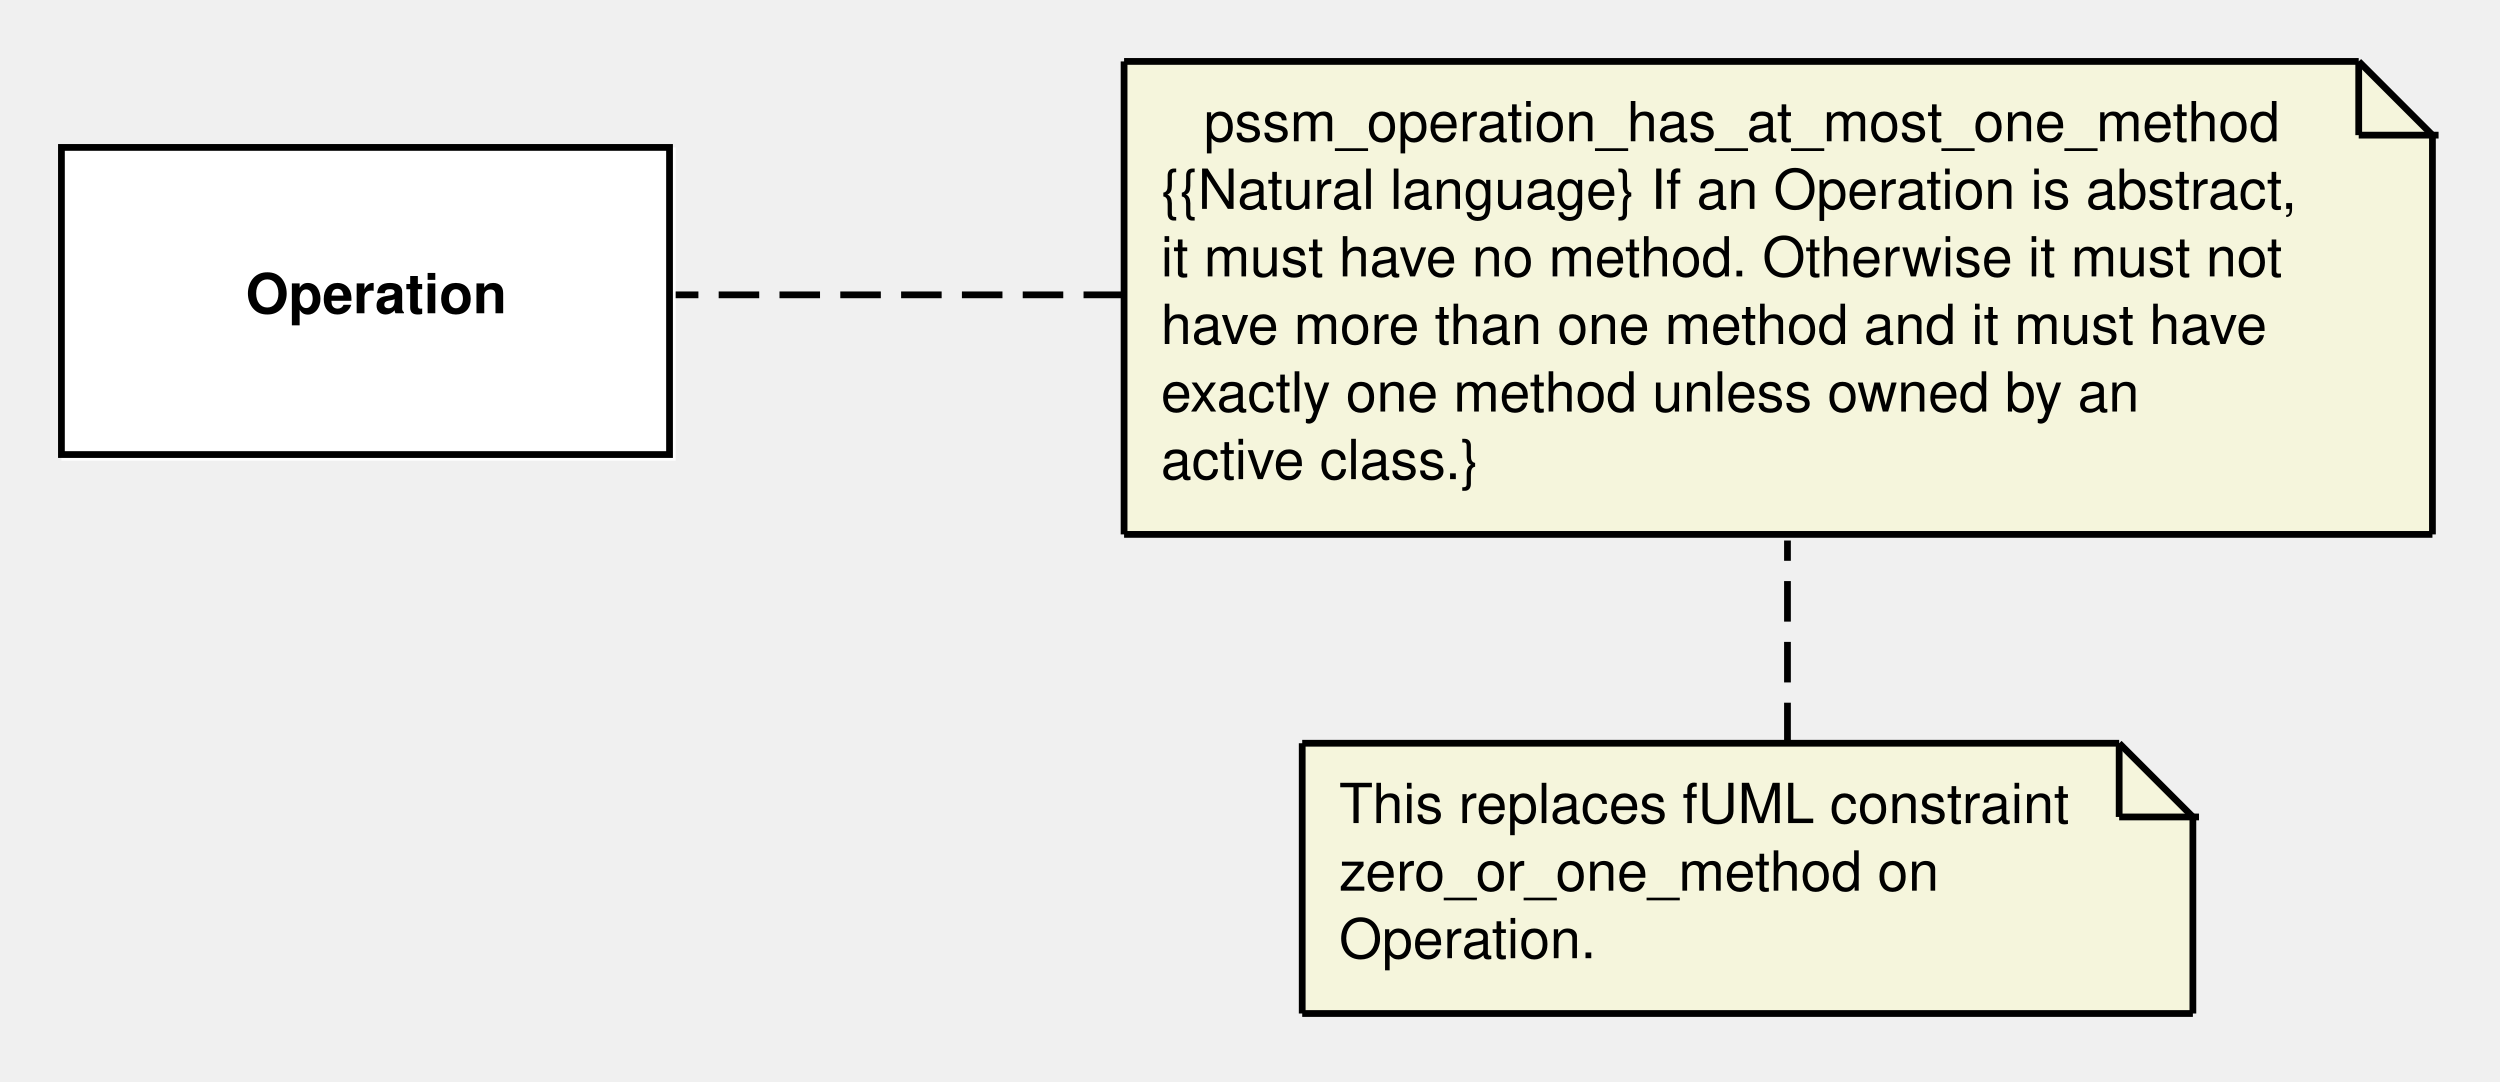
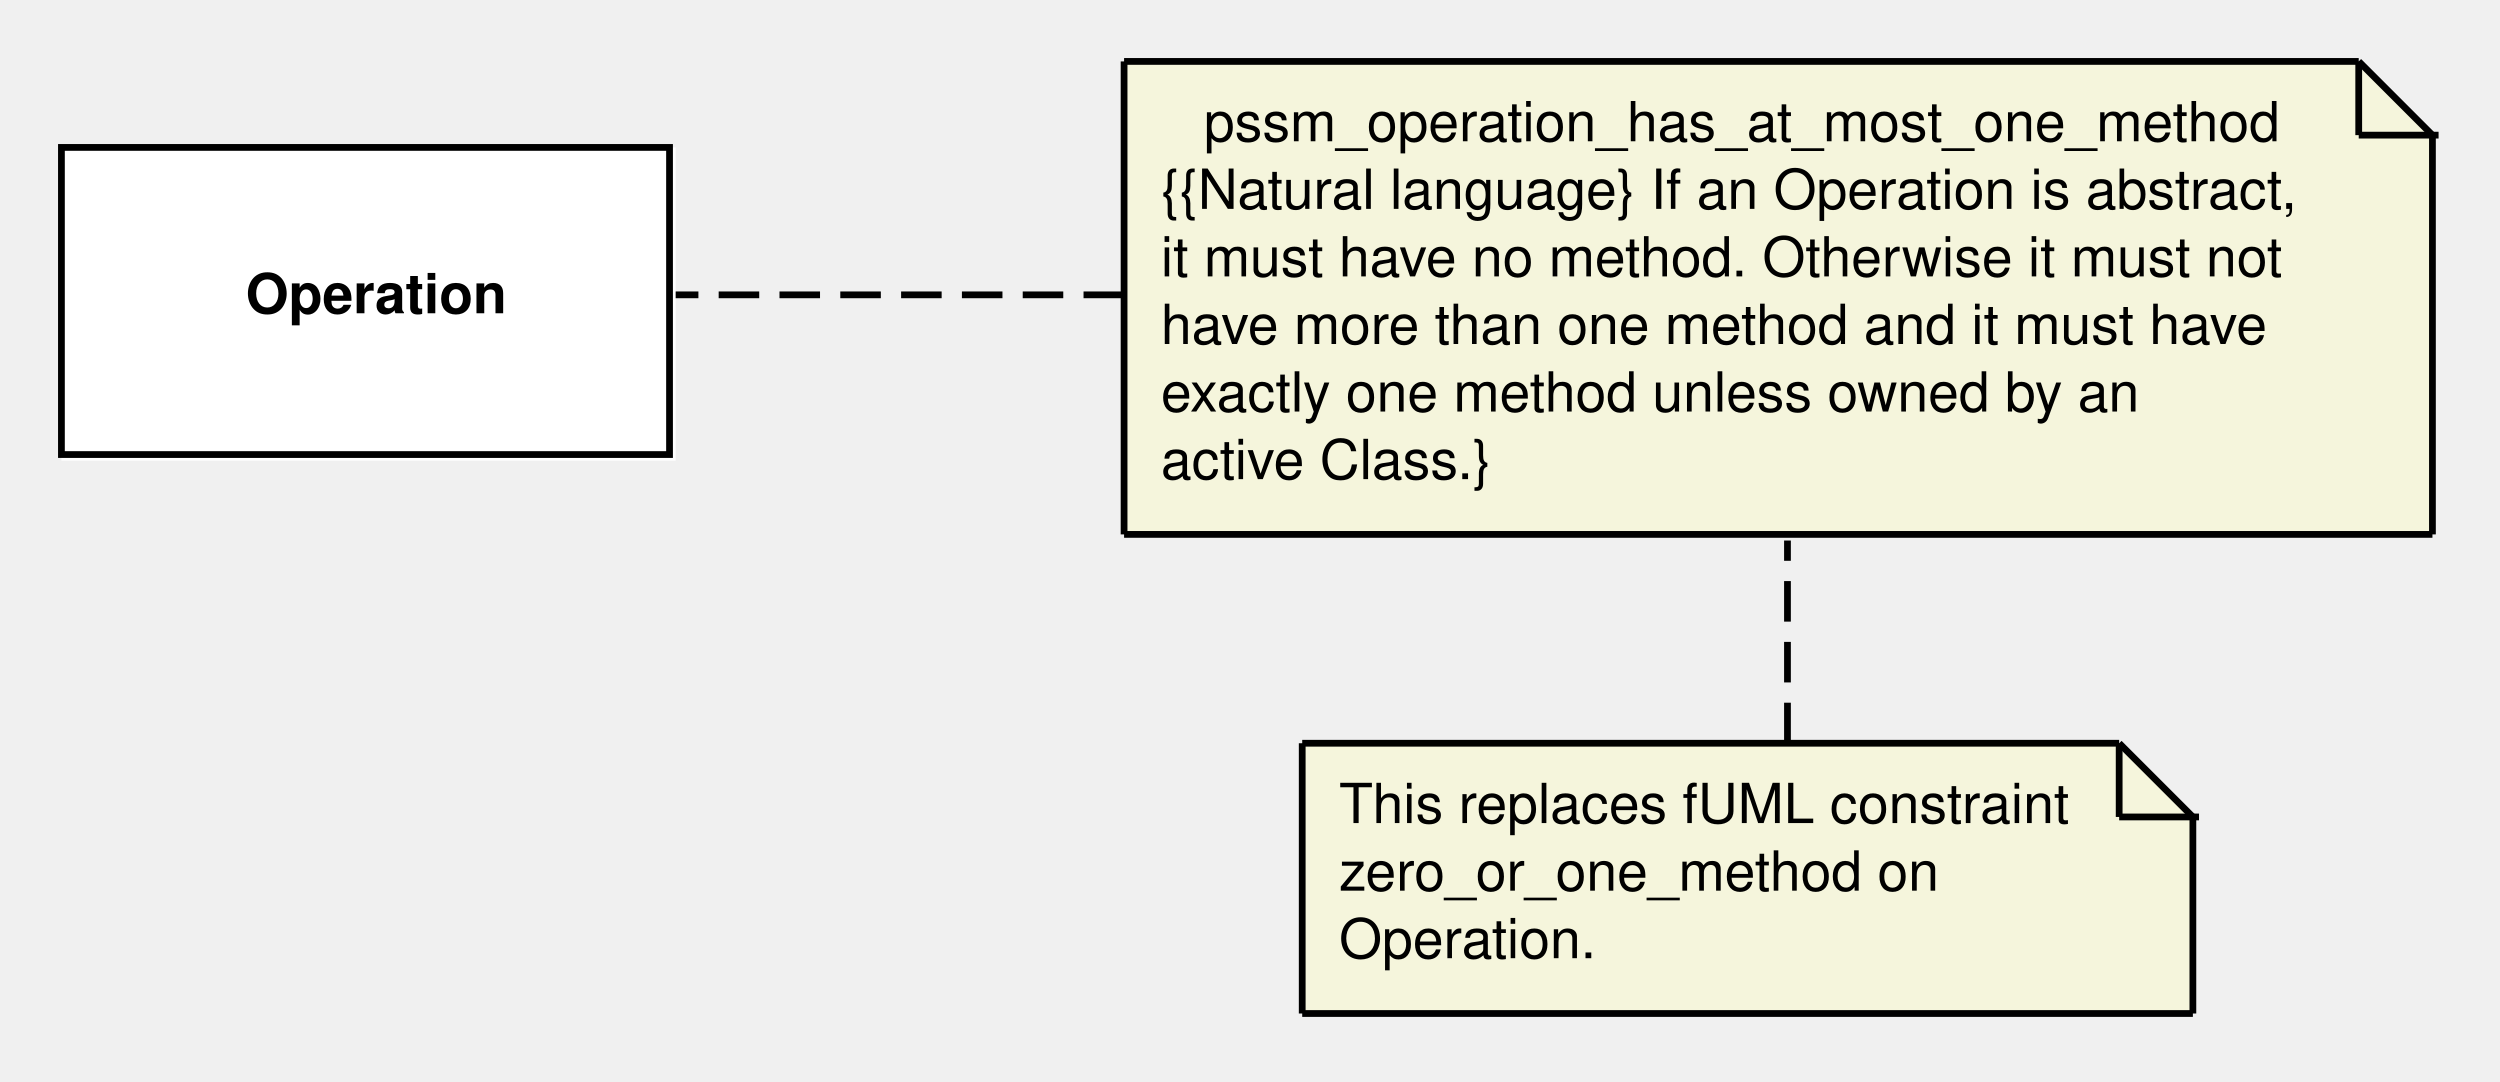
<svg xmlns="http://www.w3.org/2000/svg" stroke-dasharray="none" shape-rendering="auto" font-family="'Dialog'" width="407" text-rendering="auto" fill-opacity="1" contentScriptType="text/ecmascript" color-interpolation="auto" color-rendering="auto" preserveAspectRatio="xMidYMid meet" font-size="12" viewBox="0 0 407 176" fill="black" stroke="black" image-rendering="auto" stroke-miterlimit="10" zoomAndPan="magnify" version="1.0" stroke-linecap="square" stroke-linejoin="miter" contentStyleType="text/css" font-style="normal" height="176" stroke-width="1" stroke-dashoffset="0" font-weight="normal" stroke-opacity="1">
  <defs id="genericDefs" />
  <g>
    <defs id="defs1">
      <clipPath clipPathUnits="userSpaceOnUse" id="clipPath1">
        <path d="M9 23 L111 23 L111 76 L9 76 L9 23 Z" />
      </clipPath>
      <clipPath clipPathUnits="userSpaceOnUse" id="clipPath2">
        <path d="M39 43 L83 43 L83 56 L39 56 L39 43 Z" />
      </clipPath>
      <clipPath clipPathUnits="userSpaceOnUse" id="clipPath3">
        <path d="M182 9 L398 9 L398 89 L182 89 L182 9 Z" />
      </clipPath>
      <clipPath clipPathUnits="userSpaceOnUse" id="clipPath4">
        <path d="M195 15 L375 15 L375 28 L195 28 L195 15 Z" />
      </clipPath>
      <clipPath clipPathUnits="userSpaceOnUse" id="clipPath5">
        <path d="M188 26 L383 26 L383 83 L188 83 L188 26 Z" />
      </clipPath>
      <clipPath clipPathUnits="userSpaceOnUse" id="clipPath6">
        <path d="M211 120 L359 120 L359 167 L211 167 L211 120 Z" />
      </clipPath>
      <clipPath clipPathUnits="userSpaceOnUse" id="clipPath7">
        <path d="M217 126 L342 126 L342 161 L217 161 L217 126 Z" />
      </clipPath>
      <clipPath clipPathUnits="userSpaceOnUse" id="clipPath8">
        <path d="M-1 -1 L408 -1 L408 177 L-1 177 L-1 -1 Z" />
      </clipPath>
    </defs>
    <g font-size="11" fill="white" stroke-linejoin="round" stroke="white" stroke-width="0" stroke-miterlimit="0">
      <rect x="10" y="24" clip-path="url(#clipPath1)" width="100" rx="0" ry="0" height="51" stroke="none" />
    </g>
    <g font-size="9" font-family="'Helvetica'" stroke-linejoin="round" font-weight="bold" stroke-width="0" stroke-miterlimit="0">
      <text xml:space="preserve" x="40" y="51" clip-path="url(#clipPath2)" stroke="none">Operation</text>
    </g>
    <g font-size="11" stroke-width="1.1" stroke-linecap="butt">
      <rect x="10" y="24" clip-path="url(#clipPath1)" fill="none" width="99" rx="0" ry="0" height="50" />
    </g>
    <g stroke-linecap="butt" font-size="9" fill="rgb(245,245,220)" font-family="'Helvetica'" stroke="rgb(245,245,220)" stroke-width="1.1">
      <path d="M183 10 L183 10 L384 10 L396 22 L396 87 L183 87 L183 10 ZM183 10" clip-path="url(#clipPath3)" fill-rule="evenodd" stroke="none" />
      <text x="196" y="23" clip-path="url(#clipPath4)" fill="black" stroke="none" xml:space="preserve">pssm_operation_has_at_most_one_method</text>
      <text x="189" y="34" clip-path="url(#clipPath5)" fill="black" stroke="none" xml:space="preserve">{{Natural language} If an Operation is abstract,</text>
      <text x="189" y="45" clip-path="url(#clipPath5)" fill="black" stroke="none" xml:space="preserve">it must have no method. Otherwise it must not</text>
      <text x="189" y="56" clip-path="url(#clipPath5)" fill="black" stroke="none" xml:space="preserve">have more than one method and it must have</text>
      <text x="189" y="67" clip-path="url(#clipPath5)" fill="black" stroke="none" xml:space="preserve">exactly one method unless owned by an</text>
-       <text x="189" y="78" clip-path="url(#clipPath5)" fill="black" stroke="none" xml:space="preserve">active class.}</text>
+       <text x="189" y="78" clip-path="url(#clipPath5)" fill="black" stroke="none" xml:space="preserve">active Class.}</text>
      <line clip-path="url(#clipPath3)" fill="none" x1="183" x2="384" y1="10" y2="10" stroke="black" />
      <line clip-path="url(#clipPath3)" fill="none" x1="384" x2="396" y1="10" y2="22" stroke="black" />
      <line clip-path="url(#clipPath3)" fill="none" x1="396" x2="396" y1="22" y2="87" stroke="black" />
      <line clip-path="url(#clipPath3)" fill="none" x1="396" x2="183" y1="87" y2="87" stroke="black" />
      <line clip-path="url(#clipPath3)" fill="none" x1="183" x2="183" y1="87" y2="10" stroke="black" />
      <line clip-path="url(#clipPath3)" fill="none" x1="183" x2="183" y1="10" y2="10" stroke="black" />
      <line clip-path="url(#clipPath3)" fill="none" x1="384" x2="384" y1="10" y2="22" stroke="black" />
      <line clip-path="url(#clipPath3)" fill="none" x1="384" x2="397" y1="22" y2="22" stroke="black" />
      <path d="M212 121 L212 121 L345 121 L357 133 L357 165 L212 165 L212 121 ZM212 121" clip-path="url(#clipPath6)" fill-rule="evenodd" stroke="none" />
      <text x="218" y="134" clip-path="url(#clipPath7)" fill="black" stroke="none" xml:space="preserve">This replaces fUML constraint</text>
      <text x="218" y="145" clip-path="url(#clipPath7)" fill="black" stroke="none" xml:space="preserve">zero_or_one_method on</text>
      <text x="218" y="156" clip-path="url(#clipPath7)" fill="black" stroke="none" xml:space="preserve">Operation.</text>
      <line clip-path="url(#clipPath6)" fill="none" x1="212" x2="345" y1="121" y2="121" stroke="black" />
      <line clip-path="url(#clipPath6)" fill="none" x1="345" x2="357" y1="121" y2="133" stroke="black" />
      <line clip-path="url(#clipPath6)" fill="none" x1="357" x2="357" y1="133" y2="165" stroke="black" />
      <line clip-path="url(#clipPath6)" fill="none" x1="357" x2="212" y1="165" y2="165" stroke="black" />
      <line clip-path="url(#clipPath6)" fill="none" x1="212" x2="212" y1="165" y2="121" stroke="black" />
      <line clip-path="url(#clipPath6)" fill="none" x1="212" x2="212" y1="121" y2="121" stroke="black" />
      <line clip-path="url(#clipPath6)" fill="none" x1="345" x2="345" y1="121" y2="133" stroke="black" />
      <line clip-path="url(#clipPath6)" fill="none" x1="345" x2="358" y1="133" y2="133" stroke="black" />
    </g>
    <g text-rendering="optimizeLegibility" stroke-width="1.1" font-size="9" stroke-dasharray="6.6,3.3" stroke-linecap="butt">
      <line clip-path="url(#clipPath8)" fill="none" x1="183" x2="110" y1="48" y2="48" />
      <line clip-path="url(#clipPath8)" fill="none" x1="291" x2="291" y1="121" y2="88" />
    </g>
  </g>
</svg>
